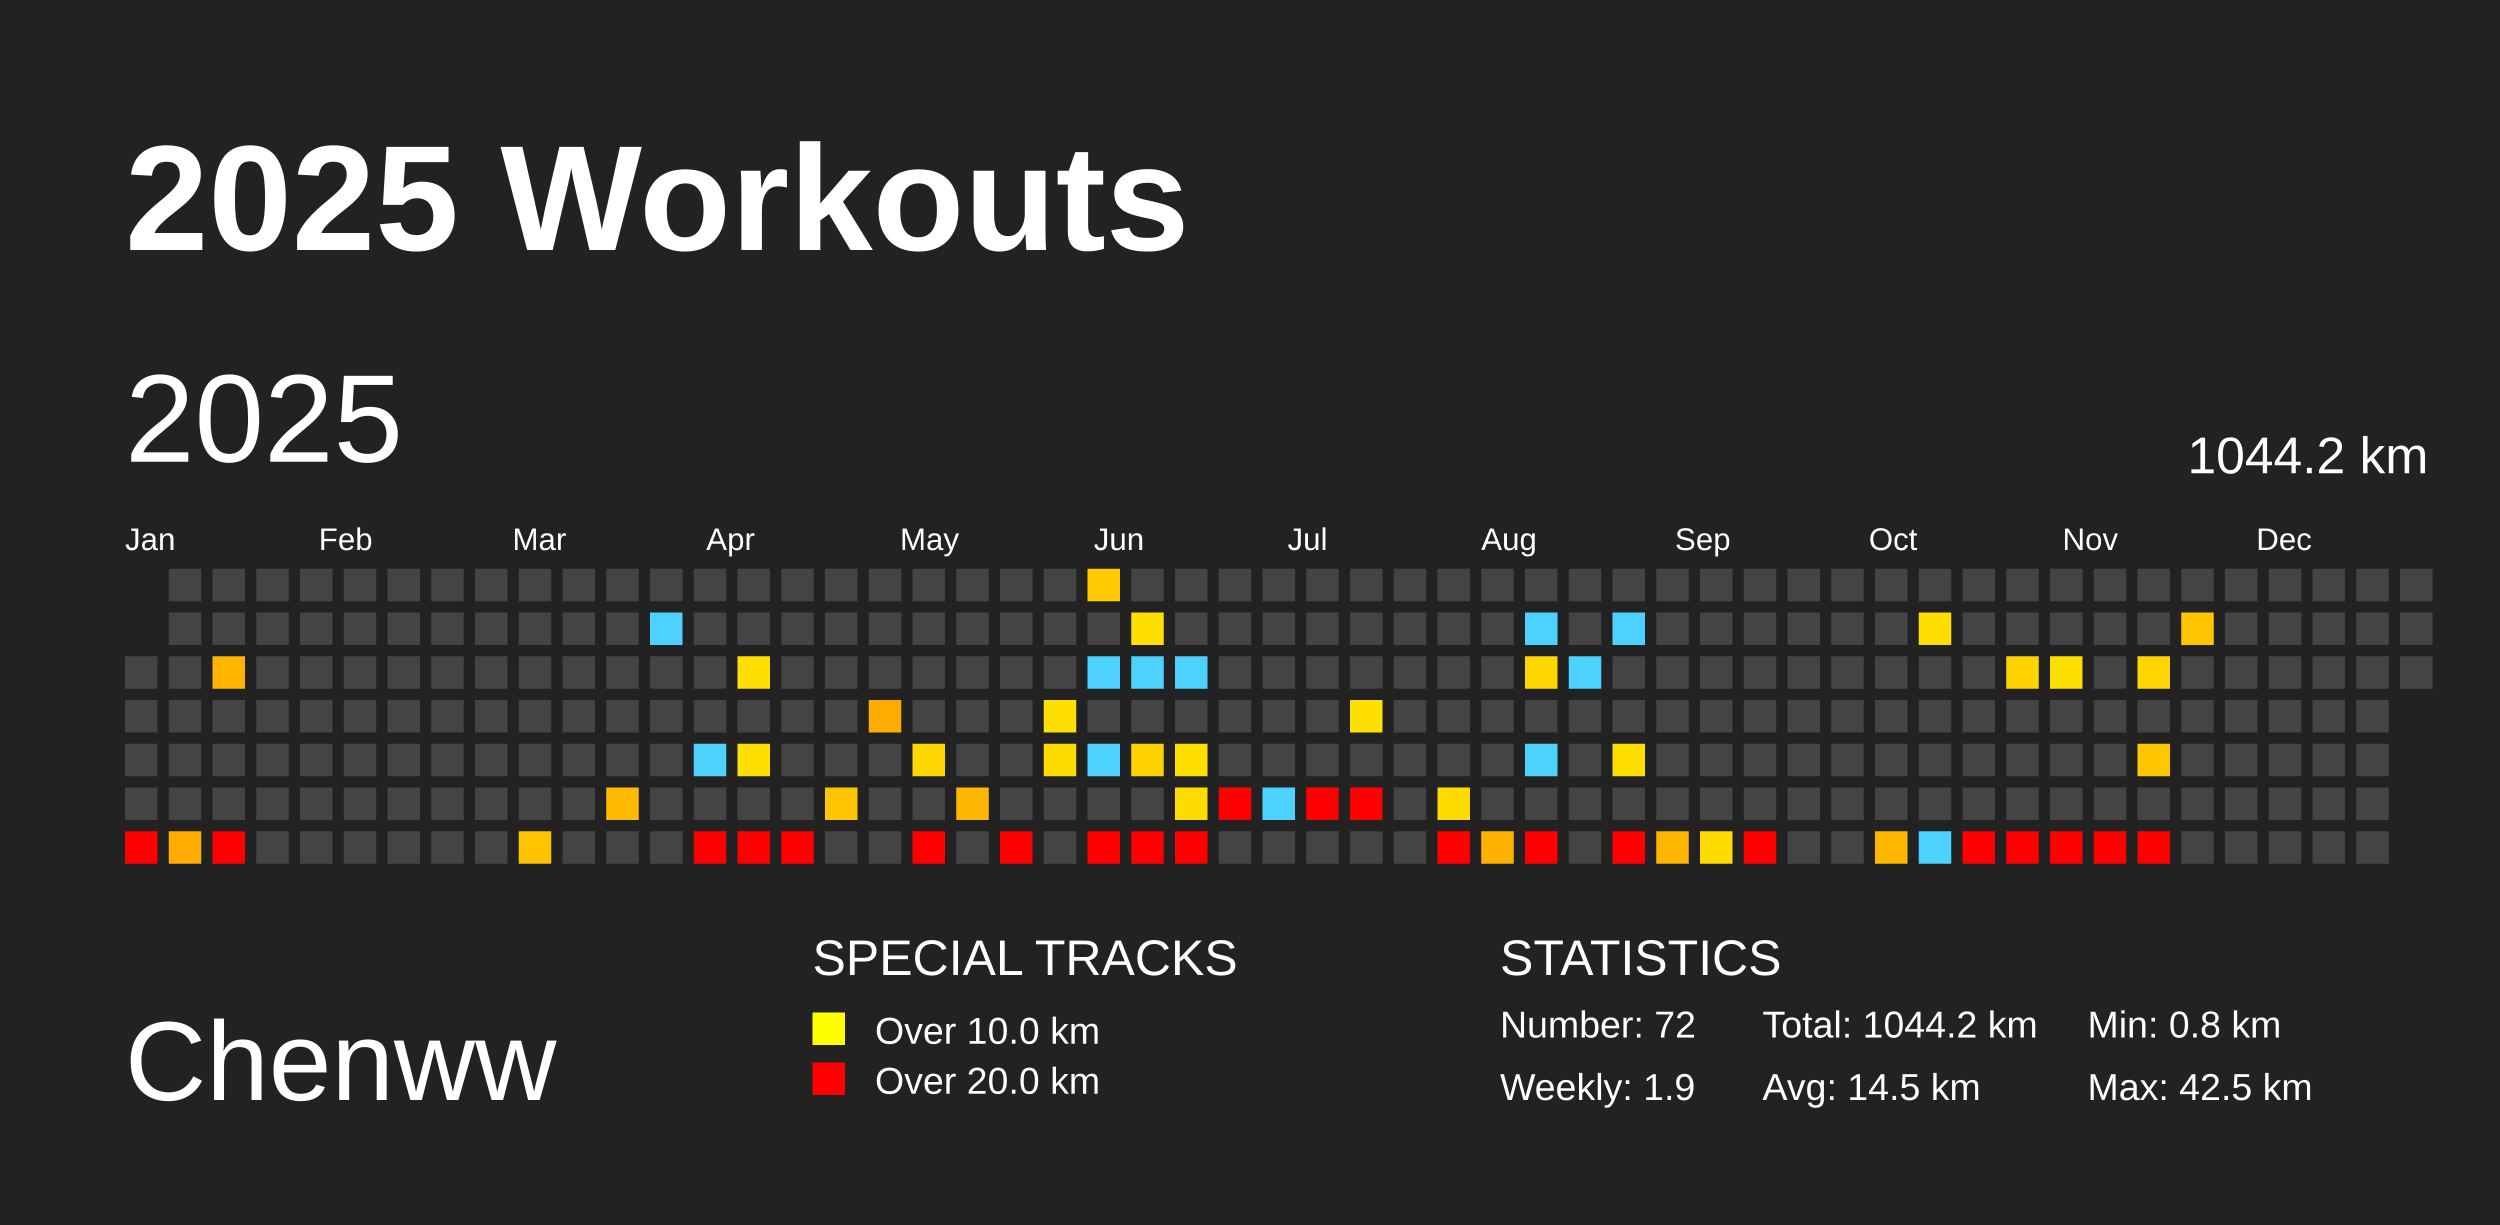
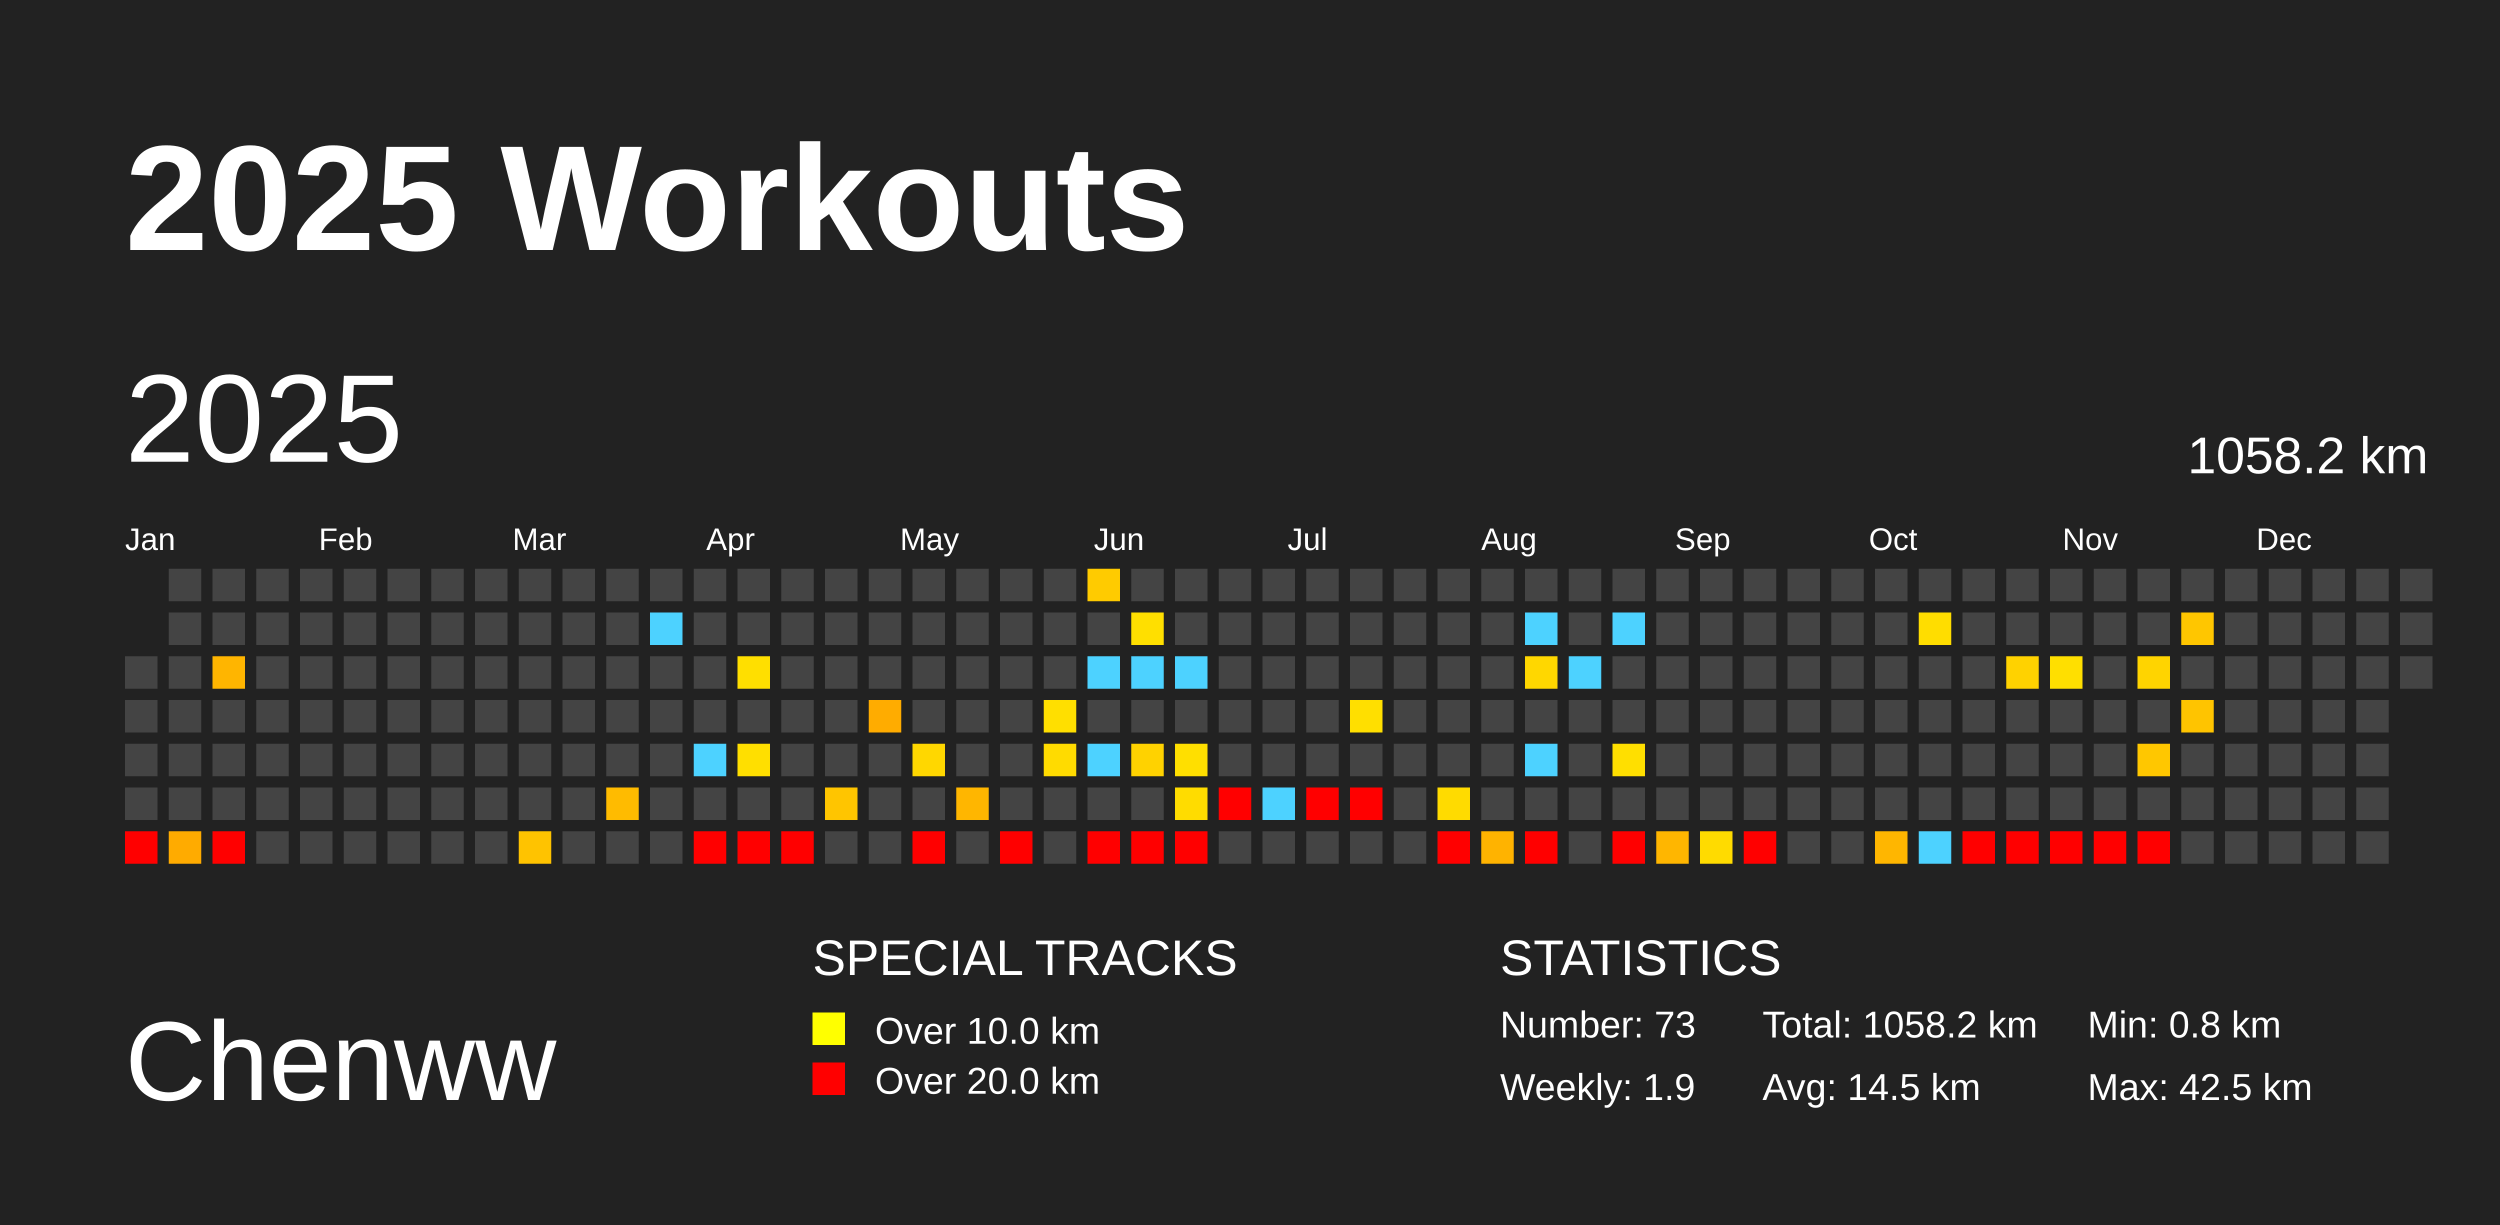
<svg xmlns="http://www.w3.org/2000/svg" baseProfile="full" height="98mm" version="1.1" viewBox="0,0,200,98" width="200mm">
  <defs />
  <rect fill="#222222" height="98" width="200" x="0" y="0" />
  <text fill="#FFFFFF" style="font-size:12px; font-family:Arial; font-weight:bold;" x="10" y="20">2025 Workouts</text>
  <text fill="#FFFFFF" style="font-size:9px; font-family:Arial" x="10" y="88">Chenww</text>
  <text fill="#FFFFFF" style="font-size:4px; font-family:Arial" x="65" y="78">SPECIAL TRACKS</text>
  <rect fill="yellow" height="2.6" width="2.6" x="65" y="81" />
  <text fill="#FFFFFF" style="font-size:3px; font-family:Arial" x="70" y="83.5">Over 10.0 km</text>
  <rect fill="red" height="2.6" width="2.6" x="65" y="85" />
  <text fill="#FFFFFF" style="font-size:3px; font-family:Arial" x="70" y="87.5">Over 20.0 km</text>
  <text fill="#FFFFFF" style="font-size:4px; font-family:Arial" x="120" y="78">STATISTICS</text>
-   <text fill="#FFFFFF" style="font-size:3px; font-family:Arial" x="120" y="83">Number: 72</text>
+   <text fill="#FFFFFF" style="font-size:3px; font-family:Arial" x="120" y="83">Number: 73</text>
  <text fill="#FFFFFF" style="font-size:3px; font-family:Arial" x="120" y="88">Weekly: 1.9</text>
-   <text fill="#FFFFFF" style="font-size:3px; font-family:Arial" x="141" y="83">Total: 1044.2 km</text>
+   <text fill="#FFFFFF" style="font-size:3px; font-family:Arial" x="141" y="83">Total: 1058.2 km</text>
  <text fill="#FFFFFF" style="font-size:3px; font-family:Arial" x="141" y="88">Avg: 14.5 km</text>
  <text fill="#FFFFFF" style="font-size:3px; font-family:Arial" x="167" y="83">Min: 0.8 km</text>
  <text fill="#FFFFFF" style="font-size:3px; font-family:Arial" x="167" y="88">Max: 42.5 km</text>
  <text dominant-baseline="hanging" fill="#FFFFFF" style="font-size:10.0px; font-family:Arial;" x="10" y="30">2025</text>
-   <text dominant-baseline="hanging" fill="#FFFFFF" style="font-size:4.125px; font-family:Arial;" x="175" y="35">1044.2 km</text>
+   <text dominant-baseline="hanging" fill="#FFFFFF" style="font-size:4.125px; font-family:Arial;" x="175" y="35">1058.2 km</text>
  <text fill="#FFFFFF" style="font-size:2.5px; font-family:Arial" x="10.0" y="44">Jan</text>
  <text fill="#FFFFFF" style="font-size:2.5px; font-family:Arial" x="25.5" y="44">Feb</text>
  <text fill="#FFFFFF" style="font-size:2.5px; font-family:Arial" x="41.0" y="44">Mar</text>
  <text fill="#FFFFFF" style="font-size:2.5px; font-family:Arial" x="56.5" y="44">Apr</text>
  <text fill="#FFFFFF" style="font-size:2.5px; font-family:Arial" x="72.0" y="44">May</text>
  <text fill="#FFFFFF" style="font-size:2.5px; font-family:Arial" x="87.5" y="44">Jun</text>
  <text fill="#FFFFFF" style="font-size:2.5px; font-family:Arial" x="103.0" y="44">Jul</text>
  <text fill="#FFFFFF" style="font-size:2.5px; font-family:Arial" x="118.5" y="44">Aug</text>
  <text fill="#FFFFFF" style="font-size:2.5px; font-family:Arial" x="134.0" y="44">Sep</text>
  <text fill="#FFFFFF" style="font-size:2.5px; font-family:Arial" x="149.5" y="44">Oct</text>
  <text fill="#FFFFFF" style="font-size:2.5px; font-family:Arial" x="165.0" y="44">Nov</text>
  <text fill="#FFFFFF" style="font-size:2.5px; font-family:Arial" x="180.5" y="44">Dec</text>
  <rect fill="#444444" height="2.6" width="2.6" x="10.0" y="52.5" />
  <rect fill="#444444" height="2.6" width="2.6" x="10.0" y="56.0" />
  <rect fill="#444444" height="2.6" width="2.6" x="10.0" y="59.5" />
  <rect fill="#444444" height="2.6" width="2.6" x="10.0" y="63.0" />
  <rect fill="red" height="2.6" width="2.6" x="10.0" y="66.5" />
  <rect fill="#444444" height="2.6" width="2.6" x="13.5" y="45.5" />
  <rect fill="#444444" height="2.6" width="2.6" x="13.5" y="49.0" />
  <rect fill="#444444" height="2.6" width="2.6" x="13.5" y="52.5" />
  <rect fill="#444444" height="2.6" width="2.6" x="13.5" y="56.0" />
  <rect fill="#444444" height="2.6" width="2.6" x="13.5" y="59.5" />
  <rect fill="#444444" height="2.6" width="2.6" x="13.5" y="63.0" />
  <rect fill="#ffab00" height="2.6" width="2.6" x="13.5" y="66.5" />
  <rect fill="#444444" height="2.6" width="2.6" x="17.0" y="45.5" />
  <rect fill="#444444" height="2.6" width="2.6" x="17.0" y="49.0" />
  <rect fill="#ffb500" height="2.6" width="2.6" x="17.0" y="52.5" />
  <rect fill="#444444" height="2.6" width="2.6" x="17.0" y="56.0" />
  <rect fill="#444444" height="2.6" width="2.6" x="17.0" y="59.5" />
  <rect fill="#444444" height="2.6" width="2.6" x="17.0" y="63.0" />
  <rect fill="red" height="2.6" width="2.6" x="17.0" y="66.5" />
  <rect fill="#444444" height="2.6" width="2.6" x="20.5" y="45.5" />
  <rect fill="#444444" height="2.6" width="2.6" x="20.5" y="49.0" />
  <rect fill="#444444" height="2.6" width="2.6" x="20.5" y="52.5" />
  <rect fill="#444444" height="2.6" width="2.6" x="20.5" y="56.0" />
  <rect fill="#444444" height="2.6" width="2.6" x="20.5" y="59.5" />
  <rect fill="#444444" height="2.6" width="2.6" x="20.5" y="63.0" />
  <rect fill="#444444" height="2.6" width="2.6" x="20.5" y="66.5" />
  <rect fill="#444444" height="2.6" width="2.6" x="24.0" y="45.5" />
  <rect fill="#444444" height="2.6" width="2.6" x="24.0" y="49.0" />
  <rect fill="#444444" height="2.6" width="2.6" x="24.0" y="52.5" />
  <rect fill="#444444" height="2.6" width="2.6" x="24.0" y="56.0" />
  <rect fill="#444444" height="2.6" width="2.6" x="24.0" y="59.5" />
  <rect fill="#444444" height="2.6" width="2.6" x="24.0" y="63.0" />
  <rect fill="#444444" height="2.6" width="2.6" x="24.0" y="66.5" />
  <rect fill="#444444" height="2.6" width="2.6" x="27.5" y="45.5" />
  <rect fill="#444444" height="2.6" width="2.6" x="27.5" y="49.0" />
  <rect fill="#444444" height="2.6" width="2.6" x="27.5" y="52.5" />
  <rect fill="#444444" height="2.6" width="2.6" x="27.5" y="56.0" />
  <rect fill="#444444" height="2.6" width="2.6" x="27.5" y="59.5" />
  <rect fill="#444444" height="2.6" width="2.6" x="27.5" y="63.0" />
  <rect fill="#444444" height="2.6" width="2.6" x="27.5" y="66.5" />
  <rect fill="#444444" height="2.6" width="2.6" x="31.0" y="45.5" />
  <rect fill="#444444" height="2.6" width="2.6" x="31.0" y="49.0" />
  <rect fill="#444444" height="2.6" width="2.6" x="31.0" y="52.5" />
  <rect fill="#444444" height="2.6" width="2.6" x="31.0" y="56.0" />
  <rect fill="#444444" height="2.6" width="2.6" x="31.0" y="59.5" />
  <rect fill="#444444" height="2.6" width="2.6" x="31.0" y="63.0" />
  <rect fill="#444444" height="2.6" width="2.6" x="31.0" y="66.5" />
  <rect fill="#444444" height="2.6" width="2.6" x="34.5" y="45.5" />
  <rect fill="#444444" height="2.6" width="2.6" x="34.5" y="49.0" />
  <rect fill="#444444" height="2.6" width="2.6" x="34.5" y="52.5" />
  <rect fill="#444444" height="2.6" width="2.6" x="34.5" y="56.0" />
  <rect fill="#444444" height="2.6" width="2.6" x="34.5" y="59.5" />
  <rect fill="#444444" height="2.6" width="2.6" x="34.5" y="63.0" />
  <rect fill="#444444" height="2.6" width="2.6" x="34.5" y="66.5" />
  <rect fill="#444444" height="2.6" width="2.6" x="38.0" y="45.5" />
  <rect fill="#444444" height="2.6" width="2.6" x="38.0" y="49.0" />
  <rect fill="#444444" height="2.6" width="2.6" x="38.0" y="52.5" />
  <rect fill="#444444" height="2.6" width="2.6" x="38.0" y="56.0" />
  <rect fill="#444444" height="2.6" width="2.6" x="38.0" y="59.5" />
  <rect fill="#444444" height="2.6" width="2.6" x="38.0" y="63.0" />
  <rect fill="#444444" height="2.6" width="2.6" x="38.0" y="66.5" />
  <rect fill="#444444" height="2.6" width="2.6" x="41.5" y="45.5" />
  <rect fill="#444444" height="2.6" width="2.6" x="41.5" y="49.0" />
  <rect fill="#444444" height="2.6" width="2.6" x="41.5" y="52.5" />
  <rect fill="#444444" height="2.6" width="2.6" x="41.5" y="56.0" />
  <rect fill="#444444" height="2.6" width="2.6" x="41.5" y="59.5" />
  <rect fill="#444444" height="2.6" width="2.6" x="41.5" y="63.0" />
  <rect fill="#ffc300" height="2.6" width="2.6" x="41.5" y="66.5" />
  <rect fill="#444444" height="2.6" width="2.6" x="45.0" y="45.5" />
  <rect fill="#444444" height="2.6" width="2.6" x="45.0" y="49.0" />
  <rect fill="#444444" height="2.6" width="2.6" x="45.0" y="52.5" />
  <rect fill="#444444" height="2.6" width="2.6" x="45.0" y="56.0" />
  <rect fill="#444444" height="2.6" width="2.6" x="45.0" y="59.5" />
  <rect fill="#444444" height="2.6" width="2.6" x="45.0" y="63.0" />
  <rect fill="#444444" height="2.6" width="2.6" x="45.0" y="66.5" />
  <rect fill="#444444" height="2.6" width="2.6" x="48.5" y="45.5" />
  <rect fill="#444444" height="2.6" width="2.6" x="48.5" y="49.0" />
  <rect fill="#444444" height="2.6" width="2.6" x="48.5" y="52.5" />
  <rect fill="#444444" height="2.6" width="2.6" x="48.5" y="56.0" />
  <rect fill="#444444" height="2.6" width="2.6" x="48.5" y="59.5" />
  <rect fill="#ffbb00" height="2.6" width="2.6" x="48.5" y="63.0" />
  <rect fill="#444444" height="2.6" width="2.6" x="48.5" y="66.5" />
  <rect fill="#444444" height="2.6" width="2.6" x="52.0" y="45.5" />
  <rect fill="#4dd2ff" height="2.6" width="2.6" x="52.0" y="49.0" />
  <rect fill="#444444" height="2.6" width="2.6" x="52.0" y="52.5" />
  <rect fill="#444444" height="2.6" width="2.6" x="52.0" y="56.0" />
  <rect fill="#444444" height="2.6" width="2.6" x="52.0" y="59.5" />
  <rect fill="#444444" height="2.6" width="2.6" x="52.0" y="63.0" />
  <rect fill="#444444" height="2.6" width="2.6" x="52.0" y="66.5" />
  <rect fill="#444444" height="2.6" width="2.6" x="55.5" y="45.5" />
  <rect fill="#444444" height="2.6" width="2.6" x="55.5" y="49.0" />
  <rect fill="#444444" height="2.6" width="2.6" x="55.5" y="52.5" />
  <rect fill="#444444" height="2.6" width="2.6" x="55.5" y="56.0" />
  <rect fill="#4dd2ff" height="2.6" width="2.6" x="55.5" y="59.5" />
  <rect fill="#444444" height="2.6" width="2.6" x="55.5" y="63.0" />
  <rect fill="red" height="2.6" width="2.6" x="55.5" y="66.5" />
  <rect fill="#444444" height="2.6" width="2.6" x="59.0" y="45.5" />
  <rect fill="#444444" height="2.6" width="2.6" x="59.0" y="49.0" />
  <rect fill="#ffdf00" height="2.6" width="2.6" x="59.0" y="52.5" />
  <rect fill="#444444" height="2.6" width="2.6" x="59.0" y="56.0" />
  <rect fill="#ffdf00" height="2.6" width="2.6" x="59.0" y="59.5" />
  <rect fill="#444444" height="2.6" width="2.6" x="59.0" y="63.0" />
  <rect fill="red" height="2.6" width="2.6" x="59.0" y="66.5" />
  <rect fill="#444444" height="2.6" width="2.6" x="62.5" y="45.5" />
  <rect fill="#444444" height="2.6" width="2.6" x="62.5" y="49.0" />
  <rect fill="#444444" height="2.6" width="2.6" x="62.5" y="52.5" />
  <rect fill="#444444" height="2.6" width="2.6" x="62.5" y="56.0" />
  <rect fill="#444444" height="2.6" width="2.6" x="62.5" y="59.5" />
  <rect fill="#444444" height="2.6" width="2.6" x="62.5" y="63.0" />
  <rect fill="red" height="2.6" width="2.6" x="62.5" y="66.5" />
  <rect fill="#444444" height="2.6" width="2.6" x="66.0" y="45.5" />
  <rect fill="#444444" height="2.6" width="2.6" x="66.0" y="49.0" />
  <rect fill="#444444" height="2.6" width="2.6" x="66.0" y="52.5" />
  <rect fill="#444444" height="2.6" width="2.6" x="66.0" y="56.0" />
  <rect fill="#444444" height="2.6" width="2.6" x="66.0" y="59.5" />
  <rect fill="#ffc500" height="2.6" width="2.6" x="66.0" y="63.0" />
  <rect fill="#444444" height="2.6" width="2.6" x="66.0" y="66.5" />
  <rect fill="#444444" height="2.6" width="2.6" x="69.5" y="45.5" />
  <rect fill="#444444" height="2.6" width="2.6" x="69.5" y="49.0" />
  <rect fill="#444444" height="2.6" width="2.6" x="69.5" y="52.5" />
  <rect fill="#ffac00" height="2.6" width="2.6" x="69.5" y="56.0" />
  <rect fill="#444444" height="2.6" width="2.6" x="69.5" y="59.5" />
  <rect fill="#444444" height="2.6" width="2.6" x="69.5" y="63.0" />
  <rect fill="#444444" height="2.6" width="2.6" x="69.5" y="66.5" />
  <rect fill="#444444" height="2.6" width="2.6" x="73.0" y="45.5" />
  <rect fill="#444444" height="2.6" width="2.6" x="73.0" y="49.0" />
  <rect fill="#444444" height="2.6" width="2.6" x="73.0" y="52.5" />
  <rect fill="#444444" height="2.6" width="2.6" x="73.0" y="56.0" />
  <rect fill="#ffd700" height="2.6" width="2.6" x="73.0" y="59.5" />
  <rect fill="#444444" height="2.6" width="2.6" x="73.0" y="63.0" />
  <rect fill="red" height="2.6" width="2.6" x="73.0" y="66.5" />
  <rect fill="#444444" height="2.6" width="2.6" x="76.5" y="45.5" />
  <rect fill="#444444" height="2.6" width="2.6" x="76.5" y="49.0" />
  <rect fill="#444444" height="2.6" width="2.6" x="76.5" y="52.5" />
  <rect fill="#444444" height="2.6" width="2.6" x="76.5" y="56.0" />
  <rect fill="#444444" height="2.6" width="2.6" x="76.5" y="59.5" />
  <rect fill="#ffb600" height="2.6" width="2.6" x="76.5" y="63.0" />
  <rect fill="#444444" height="2.6" width="2.6" x="76.5" y="66.5" />
  <rect fill="#444444" height="2.6" width="2.6" x="80.0" y="45.5" />
  <rect fill="#444444" height="2.6" width="2.6" x="80.0" y="49.0" />
  <rect fill="#444444" height="2.6" width="2.6" x="80.0" y="52.5" />
  <rect fill="#444444" height="2.6" width="2.6" x="80.0" y="56.0" />
  <rect fill="#444444" height="2.6" width="2.6" x="80.0" y="59.5" />
  <rect fill="#444444" height="2.6" width="2.6" x="80.0" y="63.0" />
  <rect fill="red" height="2.6" width="2.6" x="80.0" y="66.5" />
  <rect fill="#444444" height="2.6" width="2.6" x="83.5" y="45.5" />
  <rect fill="#444444" height="2.6" width="2.6" x="83.5" y="49.0" />
  <rect fill="#444444" height="2.6" width="2.6" x="83.5" y="52.5" />
  <rect fill="#ffdf00" height="2.6" width="2.6" x="83.5" y="56.0" />
  <rect fill="#ffdb00" height="2.6" width="2.6" x="83.5" y="59.5" />
  <rect fill="#444444" height="2.6" width="2.6" x="83.5" y="63.0" />
  <rect fill="#444444" height="2.6" width="2.6" x="83.5" y="66.5" />
  <rect fill="#ffcb00" height="2.6" width="2.6" x="87.0" y="45.5" />
  <rect fill="#444444" height="2.6" width="2.6" x="87.0" y="49.0" />
  <rect fill="#4dd2ff" height="2.6" width="2.6" x="87.0" y="52.5" />
  <rect fill="#444444" height="2.6" width="2.6" x="87.0" y="56.0" />
  <rect fill="#4dd2ff" height="2.6" width="2.6" x="87.0" y="59.5" />
  <rect fill="#444444" height="2.6" width="2.6" x="87.0" y="63.0" />
  <rect fill="red" height="2.6" width="2.6" x="87.0" y="66.5" />
  <rect fill="#444444" height="2.6" width="2.6" x="90.5" y="45.5" />
  <rect fill="#ffdf00" height="2.6" width="2.6" x="90.5" y="49.0" />
  <rect fill="#4dd2ff" height="2.6" width="2.6" x="90.5" y="52.5" />
  <rect fill="#444444" height="2.6" width="2.6" x="90.5" y="56.0" />
  <rect fill="#ffd200" height="2.6" width="2.6" x="90.5" y="59.5" />
  <rect fill="#444444" height="2.6" width="2.6" x="90.5" y="63.0" />
  <rect fill="red" height="2.6" width="2.6" x="90.5" y="66.5" />
  <rect fill="#444444" height="2.6" width="2.6" x="94.0" y="45.5" />
  <rect fill="#444444" height="2.6" width="2.6" x="94.0" y="49.0" />
  <rect fill="#4dd2ff" height="2.6" width="2.6" x="94.0" y="52.5" />
  <rect fill="#444444" height="2.6" width="2.6" x="94.0" y="56.0" />
  <rect fill="#ffdf00" height="2.6" width="2.6" x="94.0" y="59.5" />
  <rect fill="#ffdc00" height="2.6" width="2.6" x="94.0" y="63.0" />
  <rect fill="red" height="2.6" width="2.6" x="94.0" y="66.5" />
  <rect fill="#444444" height="2.6" width="2.6" x="97.5" y="45.5" />
  <rect fill="#444444" height="2.6" width="2.6" x="97.5" y="49.0" />
  <rect fill="#444444" height="2.6" width="2.6" x="97.5" y="52.5" />
  <rect fill="#444444" height="2.6" width="2.6" x="97.5" y="56.0" />
  <rect fill="#444444" height="2.6" width="2.6" x="97.5" y="59.5" />
  <rect fill="red" height="2.6" width="2.6" x="97.5" y="63.0" />
  <rect fill="#444444" height="2.6" width="2.6" x="97.5" y="66.5" />
  <rect fill="#444444" height="2.6" width="2.6" x="101.0" y="45.5" />
  <rect fill="#444444" height="2.6" width="2.6" x="101.0" y="49.0" />
  <rect fill="#444444" height="2.6" width="2.6" x="101.0" y="52.5" />
  <rect fill="#444444" height="2.6" width="2.6" x="101.0" y="56.0" />
  <rect fill="#444444" height="2.6" width="2.6" x="101.0" y="59.5" />
  <rect fill="#4dd2ff" height="2.6" width="2.6" x="101.0" y="63.0" />
  <rect fill="#444444" height="2.6" width="2.6" x="101.0" y="66.5" />
  <rect fill="#444444" height="2.6" width="2.6" x="104.5" y="45.5" />
  <rect fill="#444444" height="2.6" width="2.6" x="104.5" y="49.0" />
  <rect fill="#444444" height="2.6" width="2.6" x="104.5" y="52.5" />
  <rect fill="#444444" height="2.6" width="2.6" x="104.5" y="56.0" />
  <rect fill="#444444" height="2.6" width="2.6" x="104.5" y="59.5" />
  <rect fill="red" height="2.6" width="2.6" x="104.5" y="63.0" />
  <rect fill="#444444" height="2.6" width="2.6" x="104.5" y="66.5" />
  <rect fill="#444444" height="2.6" width="2.6" x="108.0" y="45.5" />
  <rect fill="#444444" height="2.6" width="2.6" x="108.0" y="49.0" />
  <rect fill="#444444" height="2.6" width="2.6" x="108.0" y="52.5" />
  <rect fill="#ffdf00" height="2.6" width="2.6" x="108.0" y="56.0" />
  <rect fill="#444444" height="2.6" width="2.6" x="108.0" y="59.5" />
  <rect fill="red" height="2.6" width="2.6" x="108.0" y="63.0" />
  <rect fill="#444444" height="2.6" width="2.6" x="108.0" y="66.5" />
  <rect fill="#444444" height="2.6" width="2.6" x="111.5" y="45.5" />
  <rect fill="#444444" height="2.6" width="2.6" x="111.5" y="49.0" />
  <rect fill="#444444" height="2.6" width="2.6" x="111.5" y="52.5" />
  <rect fill="#444444" height="2.6" width="2.6" x="111.5" y="56.0" />
  <rect fill="#444444" height="2.6" width="2.6" x="111.5" y="59.5" />
  <rect fill="#444444" height="2.6" width="2.6" x="111.5" y="63.0" />
  <rect fill="#444444" height="2.6" width="2.6" x="111.5" y="66.5" />
  <rect fill="#444444" height="2.6" width="2.6" x="115.0" y="45.5" />
  <rect fill="#444444" height="2.6" width="2.6" x="115.0" y="49.0" />
  <rect fill="#444444" height="2.6" width="2.6" x="115.0" y="52.5" />
  <rect fill="#444444" height="2.6" width="2.6" x="115.0" y="56.0" />
  <rect fill="#444444" height="2.6" width="2.6" x="115.0" y="59.5" />
  <rect fill="#ffdb00" height="2.6" width="2.6" x="115.0" y="63.0" />
  <rect fill="red" height="2.6" width="2.6" x="115.0" y="66.5" />
  <rect fill="#444444" height="2.6" width="2.6" x="118.5" y="45.5" />
  <rect fill="#444444" height="2.6" width="2.6" x="118.5" y="49.0" />
  <rect fill="#444444" height="2.6" width="2.6" x="118.5" y="52.5" />
  <rect fill="#444444" height="2.6" width="2.6" x="118.5" y="56.0" />
  <rect fill="#444444" height="2.6" width="2.6" x="118.5" y="59.5" />
  <rect fill="#444444" height="2.6" width="2.6" x="118.5" y="63.0" />
  <rect fill="#ffb300" height="2.6" width="2.6" x="118.5" y="66.5" />
  <rect fill="#444444" height="2.6" width="2.6" x="122.0" y="45.5" />
  <rect fill="#4dd2ff" height="2.6" width="2.6" x="122.0" y="49.0" />
  <rect fill="#ffd700" height="2.6" width="2.6" x="122.0" y="52.5" />
  <rect fill="#444444" height="2.6" width="2.6" x="122.0" y="56.0" />
  <rect fill="#4dd2ff" height="2.6" width="2.6" x="122.0" y="59.5" />
  <rect fill="#444444" height="2.6" width="2.6" x="122.0" y="63.0" />
  <rect fill="red" height="2.6" width="2.6" x="122.0" y="66.5" />
  <rect fill="#444444" height="2.6" width="2.6" x="125.5" y="45.5" />
  <rect fill="#444444" height="2.6" width="2.6" x="125.5" y="49.0" />
  <rect fill="#4dd2ff" height="2.6" width="2.6" x="125.5" y="52.5" />
  <rect fill="#444444" height="2.6" width="2.6" x="125.5" y="56.0" />
  <rect fill="#444444" height="2.6" width="2.6" x="125.5" y="59.5" />
  <rect fill="#444444" height="2.6" width="2.6" x="125.5" y="63.0" />
  <rect fill="#444444" height="2.6" width="2.6" x="125.5" y="66.5" />
  <rect fill="#444444" height="2.6" width="2.6" x="129.0" y="45.5" />
  <rect fill="#4dd2ff" height="2.6" width="2.6" x="129.0" y="49.0" />
  <rect fill="#444444" height="2.6" width="2.6" x="129.0" y="52.5" />
  <rect fill="#444444" height="2.6" width="2.6" x="129.0" y="56.0" />
  <rect fill="#ffdf00" height="2.6" width="2.6" x="129.0" y="59.5" />
  <rect fill="#444444" height="2.6" width="2.6" x="129.0" y="63.0" />
  <rect fill="red" height="2.6" width="2.6" x="129.0" y="66.5" />
  <rect fill="#444444" height="2.6" width="2.6" x="132.5" y="45.5" />
  <rect fill="#444444" height="2.6" width="2.6" x="132.5" y="49.0" />
  <rect fill="#444444" height="2.6" width="2.6" x="132.5" y="52.5" />
  <rect fill="#444444" height="2.6" width="2.6" x="132.5" y="56.0" />
  <rect fill="#444444" height="2.6" width="2.6" x="132.5" y="59.5" />
  <rect fill="#444444" height="2.6" width="2.6" x="132.5" y="63.0" />
  <rect fill="#ffb600" height="2.6" width="2.6" x="132.5" y="66.5" />
  <rect fill="#444444" height="2.6" width="2.6" x="136.0" y="45.5" />
  <rect fill="#444444" height="2.6" width="2.6" x="136.0" y="49.0" />
  <rect fill="#444444" height="2.6" width="2.6" x="136.0" y="52.5" />
  <rect fill="#444444" height="2.6" width="2.6" x="136.0" y="56.0" />
  <rect fill="#444444" height="2.6" width="2.6" x="136.0" y="59.5" />
  <rect fill="#444444" height="2.6" width="2.6" x="136.0" y="63.0" />
  <rect fill="#ffdb00" height="2.6" width="2.6" x="136.0" y="66.5" />
  <rect fill="#444444" height="2.6" width="2.6" x="139.5" y="45.5" />
  <rect fill="#444444" height="2.6" width="2.6" x="139.5" y="49.0" />
  <rect fill="#444444" height="2.6" width="2.6" x="139.5" y="52.5" />
  <rect fill="#444444" height="2.6" width="2.6" x="139.5" y="56.0" />
  <rect fill="#444444" height="2.6" width="2.6" x="139.5" y="59.5" />
  <rect fill="#444444" height="2.6" width="2.6" x="139.5" y="63.0" />
  <rect fill="red" height="2.6" width="2.6" x="139.5" y="66.5" />
  <rect fill="#444444" height="2.6" width="2.6" x="143.0" y="45.5" />
  <rect fill="#444444" height="2.6" width="2.6" x="143.0" y="49.0" />
  <rect fill="#444444" height="2.6" width="2.6" x="143.0" y="52.5" />
  <rect fill="#444444" height="2.6" width="2.6" x="143.0" y="56.0" />
  <rect fill="#444444" height="2.6" width="2.6" x="143.0" y="59.5" />
  <rect fill="#444444" height="2.6" width="2.6" x="143.0" y="63.0" />
  <rect fill="#444444" height="2.6" width="2.6" x="143.0" y="66.5" />
  <rect fill="#444444" height="2.6" width="2.6" x="146.5" y="45.5" />
  <rect fill="#444444" height="2.6" width="2.6" x="146.5" y="49.0" />
  <rect fill="#444444" height="2.6" width="2.6" x="146.5" y="52.5" />
  <rect fill="#444444" height="2.6" width="2.6" x="146.5" y="56.0" />
  <rect fill="#444444" height="2.6" width="2.6" x="146.5" y="59.5" />
  <rect fill="#444444" height="2.6" width="2.6" x="146.5" y="63.0" />
  <rect fill="#444444" height="2.6" width="2.6" x="146.5" y="66.5" />
  <rect fill="#444444" height="2.6" width="2.6" x="150.0" y="45.5" />
  <rect fill="#444444" height="2.6" width="2.6" x="150.0" y="49.0" />
  <rect fill="#444444" height="2.6" width="2.6" x="150.0" y="52.5" />
  <rect fill="#444444" height="2.6" width="2.6" x="150.0" y="56.0" />
  <rect fill="#444444" height="2.6" width="2.6" x="150.0" y="59.5" />
  <rect fill="#444444" height="2.6" width="2.6" x="150.0" y="63.0" />
  <rect fill="#ffb600" height="2.6" width="2.6" x="150.0" y="66.5" />
  <rect fill="#444444" height="2.6" width="2.6" x="153.5" y="45.5" />
  <rect fill="#ffdd00" height="2.6" width="2.6" x="153.5" y="49.0" />
  <rect fill="#444444" height="2.6" width="2.6" x="153.5" y="52.5" />
  <rect fill="#444444" height="2.6" width="2.6" x="153.5" y="56.0" />
  <rect fill="#444444" height="2.6" width="2.6" x="153.5" y="59.5" />
  <rect fill="#444444" height="2.6" width="2.6" x="153.5" y="63.0" />
  <rect fill="#4dd2ff" height="2.6" width="2.6" x="153.5" y="66.5" />
  <rect fill="#444444" height="2.6" width="2.6" x="157.0" y="45.5" />
  <rect fill="#444444" height="2.6" width="2.6" x="157.0" y="49.0" />
  <rect fill="#444444" height="2.6" width="2.6" x="157.0" y="52.5" />
  <rect fill="#444444" height="2.6" width="2.6" x="157.0" y="56.0" />
  <rect fill="#444444" height="2.6" width="2.6" x="157.0" y="59.5" />
  <rect fill="#444444" height="2.6" width="2.6" x="157.0" y="63.0" />
  <rect fill="red" height="2.6" width="2.6" x="157.0" y="66.5" />
  <rect fill="#444444" height="2.6" width="2.6" x="160.5" y="45.5" />
  <rect fill="#444444" height="2.6" width="2.6" x="160.5" y="49.0" />
  <rect fill="#ffd200" height="2.6" width="2.6" x="160.5" y="52.5" />
  <rect fill="#444444" height="2.6" width="2.6" x="160.5" y="56.0" />
  <rect fill="#444444" height="2.6" width="2.6" x="160.5" y="59.5" />
  <rect fill="#444444" height="2.6" width="2.6" x="160.5" y="63.0" />
  <rect fill="red" height="2.6" width="2.6" x="160.5" y="66.5" />
  <rect fill="#444444" height="2.6" width="2.6" x="164.0" y="45.5" />
  <rect fill="#444444" height="2.6" width="2.6" x="164.0" y="49.0" />
  <rect fill="#ffdf00" height="2.6" width="2.6" x="164.0" y="52.5" />
  <rect fill="#444444" height="2.6" width="2.6" x="164.0" y="56.0" />
  <rect fill="#444444" height="2.6" width="2.6" x="164.0" y="59.5" />
  <rect fill="#444444" height="2.6" width="2.6" x="164.0" y="63.0" />
  <rect fill="red" height="2.6" width="2.6" x="164.0" y="66.5" />
  <rect fill="#444444" height="2.6" width="2.6" x="167.5" y="45.5" />
  <rect fill="#444444" height="2.6" width="2.6" x="167.5" y="49.0" />
  <rect fill="#444444" height="2.6" width="2.6" x="167.5" y="52.5" />
  <rect fill="#444444" height="2.6" width="2.6" x="167.5" y="56.0" />
  <rect fill="#444444" height="2.6" width="2.6" x="167.5" y="59.5" />
  <rect fill="#444444" height="2.6" width="2.6" x="167.5" y="63.0" />
  <rect fill="red" height="2.6" width="2.6" x="167.5" y="66.5" />
  <rect fill="#444444" height="2.6" width="2.6" x="171.0" y="45.5" />
  <rect fill="#444444" height="2.6" width="2.6" x="171.0" y="49.0" />
  <rect fill="#ffd400" height="2.6" width="2.6" x="171.0" y="52.5" />
  <rect fill="#444444" height="2.6" width="2.6" x="171.0" y="56.0" />
  <rect fill="#ffc700" height="2.6" width="2.6" x="171.0" y="59.5" />
  <rect fill="#444444" height="2.6" width="2.6" x="171.0" y="63.0" />
  <rect fill="red" height="2.6" width="2.6" x="171.0" y="66.5" />
  <rect fill="#444444" height="2.6" width="2.6" x="174.5" y="45.5" />
  <rect fill="#ffc600" height="2.6" width="2.6" x="174.5" y="49.0" />
  <rect fill="#444444" height="2.6" width="2.6" x="174.5" y="52.5" />
-   <rect fill="#444444" height="2.6" width="2.6" x="174.5" y="56.0" />
+   <rect fill="#ffc400" height="2.6" width="2.6" x="174.5" y="56.0" />
  <rect fill="#444444" height="2.6" width="2.6" x="174.5" y="59.5" />
  <rect fill="#444444" height="2.6" width="2.6" x="174.5" y="63.0" />
  <rect fill="#444444" height="2.6" width="2.6" x="174.5" y="66.5" />
  <rect fill="#444444" height="2.6" width="2.6" x="178.0" y="45.5" />
  <rect fill="#444444" height="2.6" width="2.6" x="178.0" y="49.0" />
  <rect fill="#444444" height="2.6" width="2.6" x="178.0" y="52.5" />
  <rect fill="#444444" height="2.6" width="2.6" x="178.0" y="56.0" />
  <rect fill="#444444" height="2.6" width="2.6" x="178.0" y="59.5" />
  <rect fill="#444444" height="2.6" width="2.6" x="178.0" y="63.0" />
  <rect fill="#444444" height="2.6" width="2.6" x="178.0" y="66.5" />
  <rect fill="#444444" height="2.6" width="2.6" x="181.5" y="45.5" />
  <rect fill="#444444" height="2.6" width="2.6" x="181.5" y="49.0" />
  <rect fill="#444444" height="2.6" width="2.6" x="181.5" y="52.5" />
  <rect fill="#444444" height="2.6" width="2.6" x="181.5" y="56.0" />
  <rect fill="#444444" height="2.6" width="2.6" x="181.5" y="59.5" />
  <rect fill="#444444" height="2.6" width="2.6" x="181.5" y="63.0" />
  <rect fill="#444444" height="2.6" width="2.6" x="181.5" y="66.5" />
  <rect fill="#444444" height="2.6" width="2.6" x="185.0" y="45.5" />
  <rect fill="#444444" height="2.6" width="2.6" x="185.0" y="49.0" />
  <rect fill="#444444" height="2.6" width="2.6" x="185.0" y="52.5" />
  <rect fill="#444444" height="2.6" width="2.6" x="185.0" y="56.0" />
  <rect fill="#444444" height="2.6" width="2.6" x="185.0" y="59.5" />
  <rect fill="#444444" height="2.6" width="2.6" x="185.0" y="63.0" />
  <rect fill="#444444" height="2.6" width="2.6" x="185.0" y="66.5" />
  <rect fill="#444444" height="2.6" width="2.6" x="188.5" y="45.5" />
  <rect fill="#444444" height="2.6" width="2.6" x="188.5" y="49.0" />
  <rect fill="#444444" height="2.6" width="2.6" x="188.5" y="52.5" />
  <rect fill="#444444" height="2.6" width="2.6" x="188.5" y="56.0" />
  <rect fill="#444444" height="2.6" width="2.6" x="188.5" y="59.5" />
  <rect fill="#444444" height="2.6" width="2.6" x="188.5" y="63.0" />
  <rect fill="#444444" height="2.6" width="2.6" x="188.5" y="66.5" />
  <rect fill="#444444" height="2.6" width="2.6" x="192.0" y="45.5" />
  <rect fill="#444444" height="2.6" width="2.6" x="192.0" y="49.0" />
  <rect fill="#444444" height="2.6" width="2.6" x="192.0" y="52.5" />
</svg>
